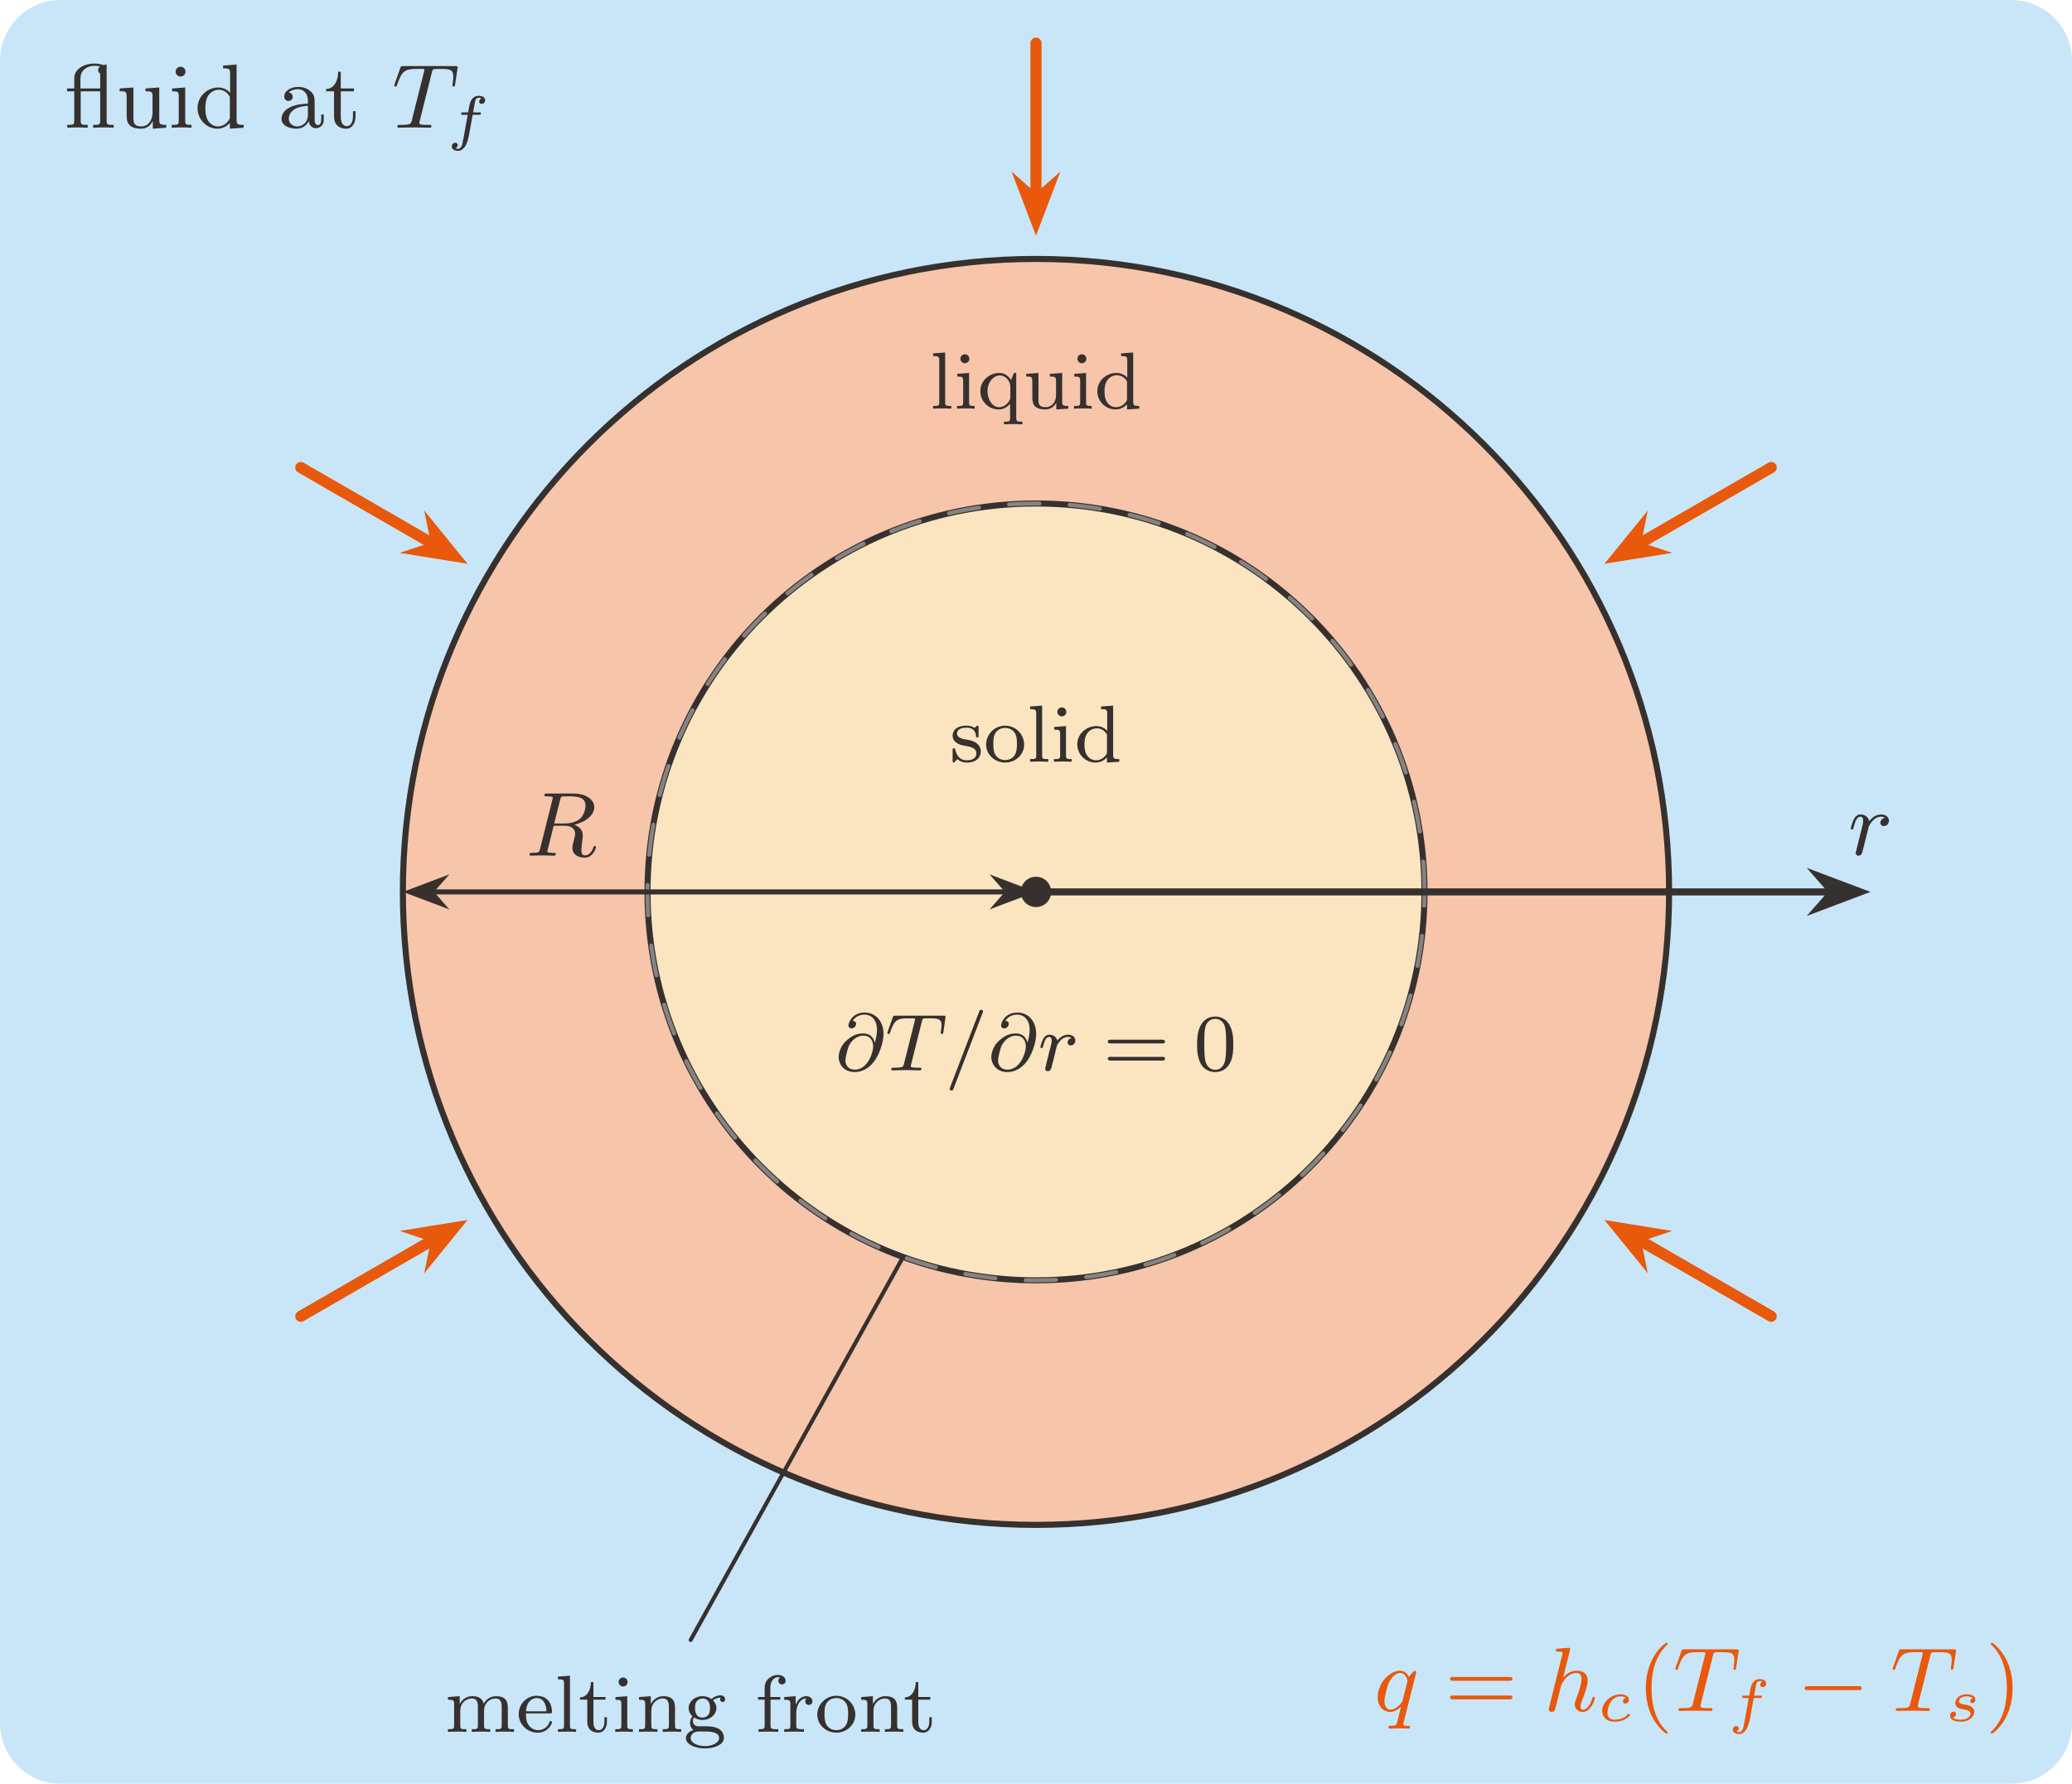
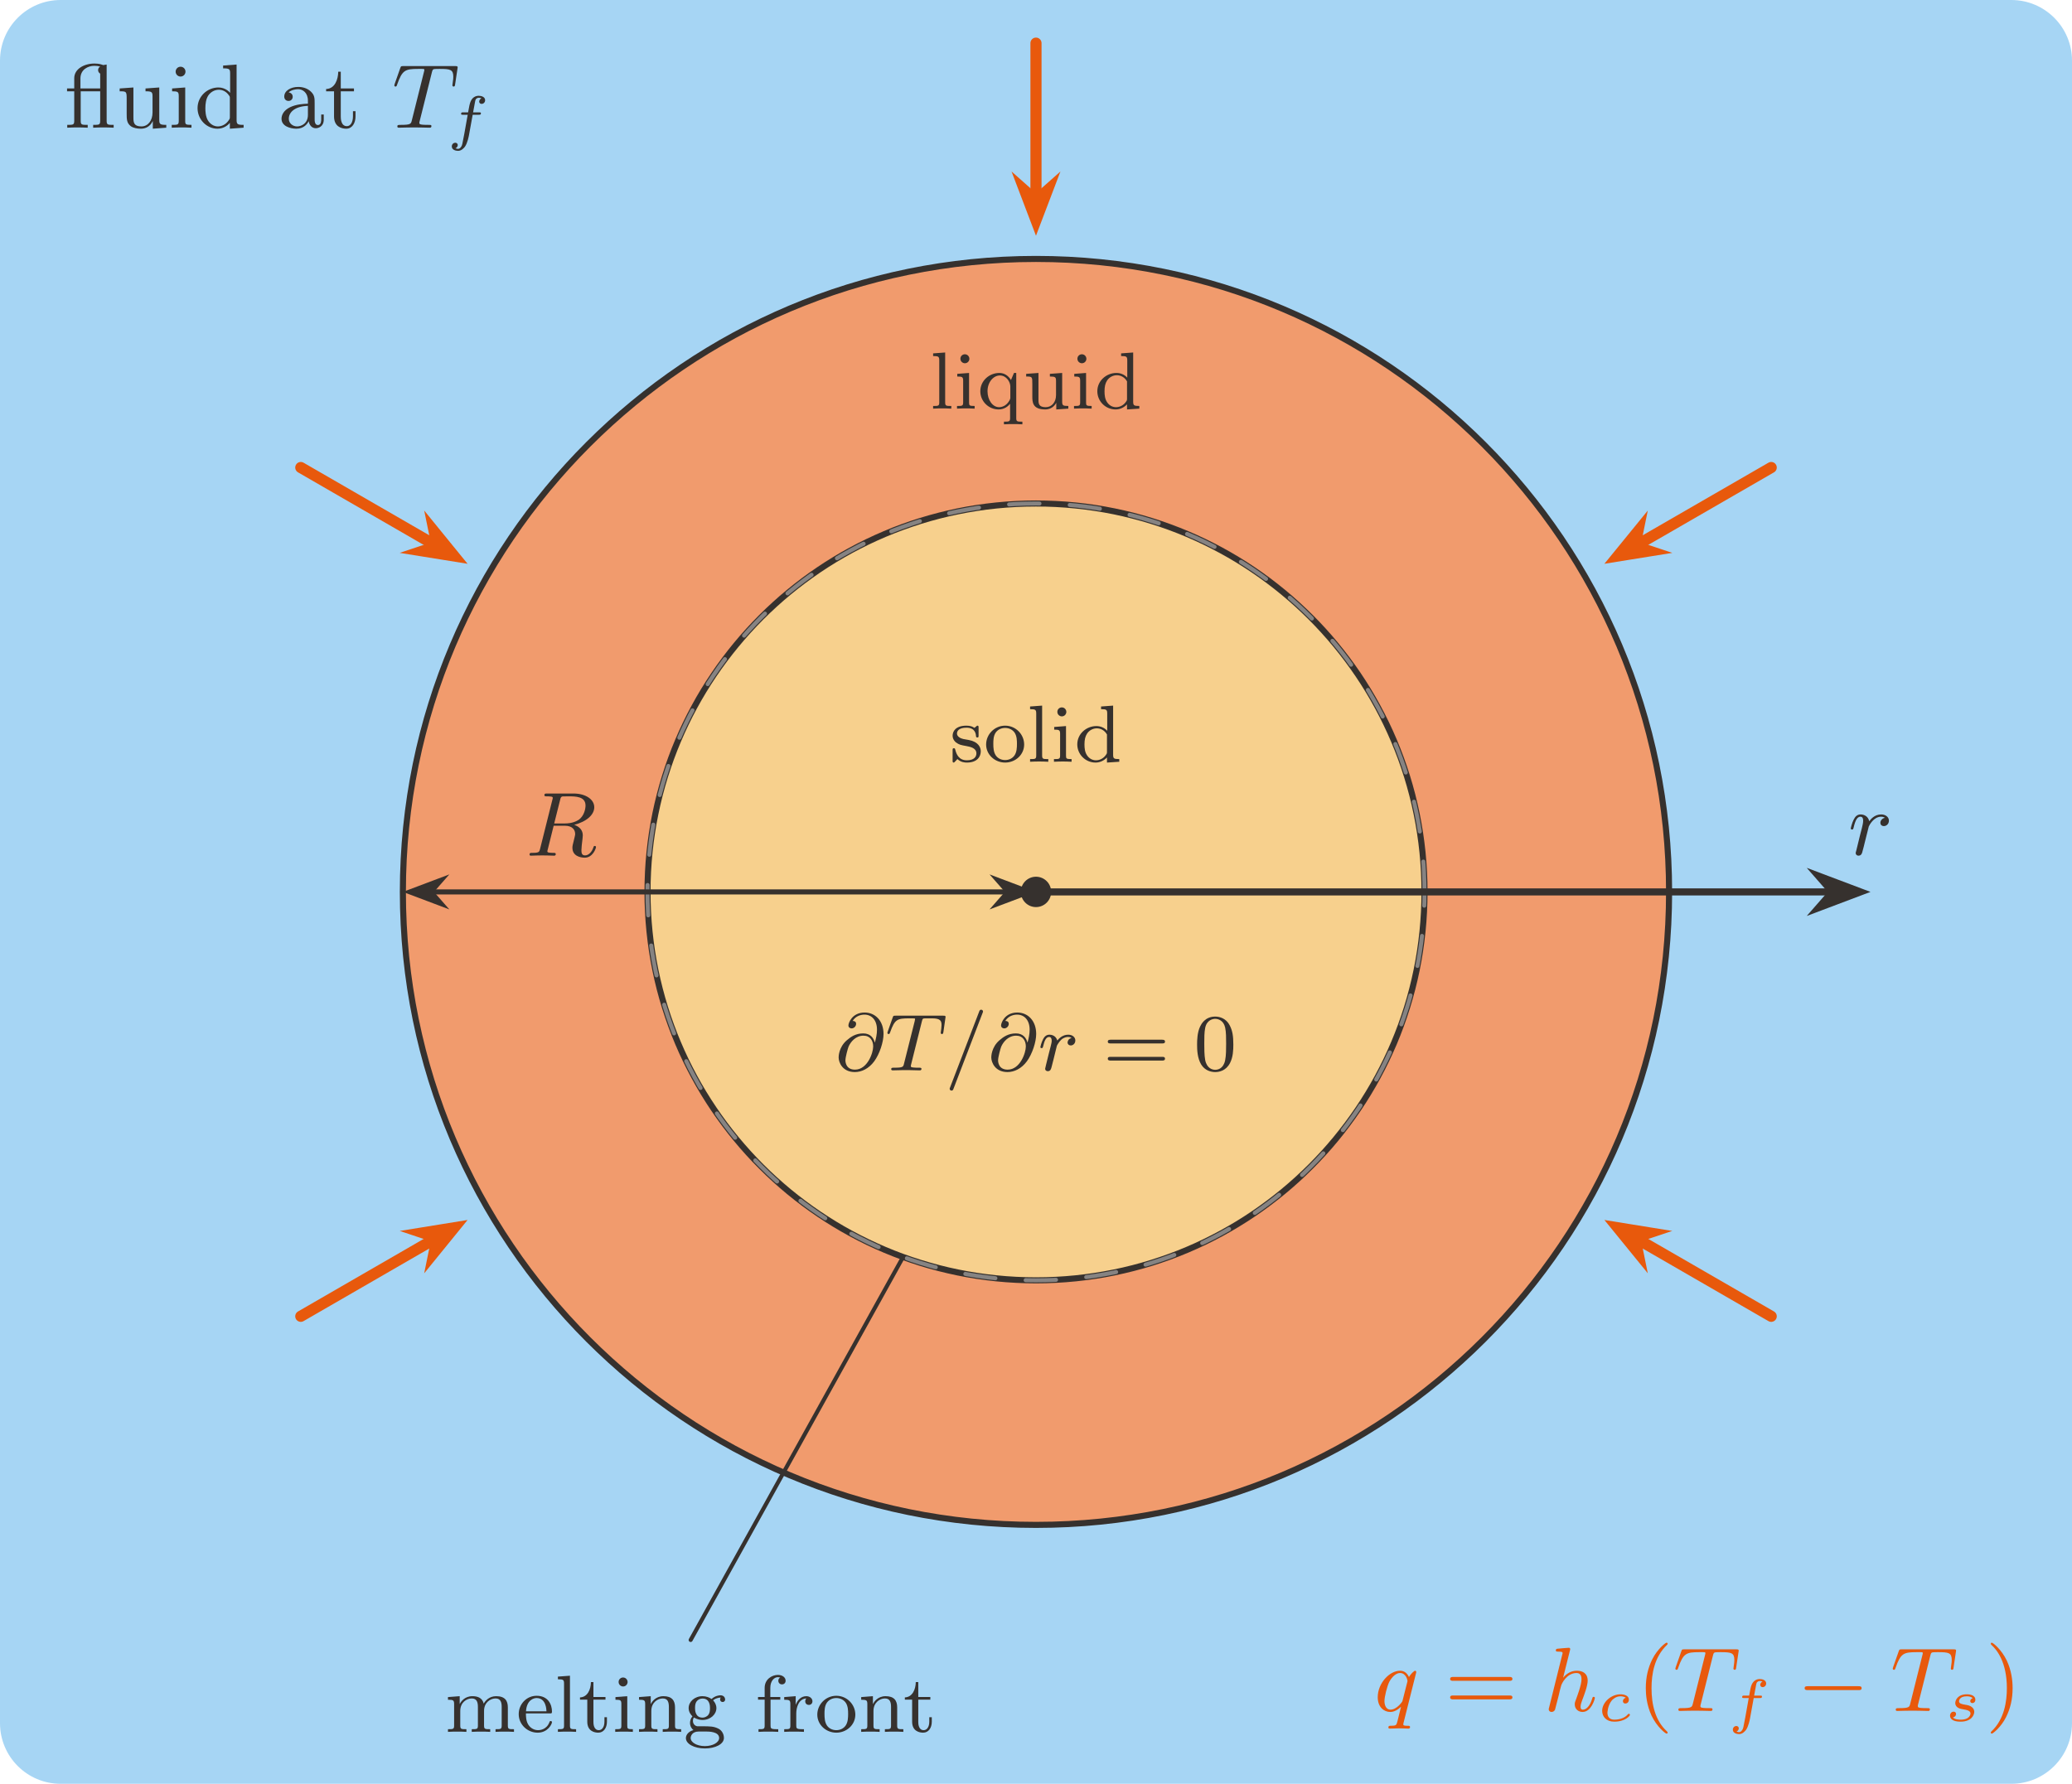
<svg xmlns="http://www.w3.org/2000/svg" xmlns:xlink="http://www.w3.org/1999/xlink" version="1.1" width="204.098pt" height="175.75pt" viewBox="-68.016 -68.016 204.098 175.75">
  <defs>
    <path id="g0-61" d="M3.706-5.643C3.754-5.754 3.754-5.77 3.754-5.794C3.754-5.898 3.674-5.978 3.571-5.978C3.443-5.978 3.411-5.882 3.379-5.802L.518 1.658C.47 1.769 .47 1.785 .47 1.809C.47 1.913 .55 1.993 .654 1.993C.781 1.993 .813 1.897 .845 1.817L3.706-5.643Z" />
    <path id="g0-64" d="M3.897-2.742C3.786-3.172 3.483-3.642 2.758-3.642C2-3.642 1.522-3.292 1.14-2.965C.335-2.271 .335-1.347 .335-1.275C.335-.781 .717 .167 1.929 .167C2.59 .167 3.3-.159 3.842-.893C4.368-1.61 4.758-2.79 4.758-3.587C4.758-4.878 3.953-5.699 2.893-5.699C1.666-5.699 1.299-4.678 1.299-4.431C1.299-4.24 1.443-4.136 1.61-4.136C1.865-4.136 2.056-4.368 2.056-4.575C2.056-4.678 2.032-4.862 1.714-4.87C2.032-5.388 2.558-5.491 2.885-5.491C3.602-5.491 4.113-4.933 4.113-4.009C4.113-3.571 4.017-3.148 3.905-2.742H3.897ZM1.945-.072C1.052-.072 1.004-.829 1.004-.988C1.004-1.299 1.235-2.144 1.315-2.343C1.522-2.813 2.016-3.419 2.782-3.419C3.451-3.419 3.738-2.909 3.738-2.351C3.738-1.737 3.18-.072 1.945-.072Z" />
    <path id="g0-84" d="M3.602-4.822C3.674-5.109 3.682-5.125 4.009-5.125H4.615C5.444-5.125 5.539-4.862 5.539-4.463C5.539-4.264 5.491-3.921 5.483-3.881C5.467-3.794 5.46-3.722 5.46-3.706C5.46-3.602 5.531-3.579 5.579-3.579C5.667-3.579 5.699-3.626 5.723-3.778L5.938-5.276C5.938-5.388 5.842-5.388 5.699-5.388H1.004C.805-5.388 .789-5.388 .733-5.22L.247-3.842C.231-3.802 .207-3.738 .207-3.69C.207-3.626 .263-3.579 .327-3.579C.414-3.579 .43-3.618 .478-3.754C.933-5.029 1.164-5.125 2.375-5.125H2.686C2.925-5.125 2.933-5.117 2.933-5.053C2.933-5.029 2.901-4.87 2.893-4.838L1.841-.654C1.769-.351 1.745-.263 .917-.263C.662-.263 .582-.263 .582-.112C.582-.104 .582 0 .717 0C.933 0 1.482-.024 1.698-.024H2.375C2.598-.024 3.156 0 3.379 0C3.443 0 3.563 0 3.563-.151C3.563-.263 3.475-.263 3.26-.263C3.068-.263 3.005-.263 2.798-.279C2.542-.303 2.511-.335 2.511-.438C2.511-.47 2.519-.502 2.542-.582L3.602-4.822Z" />
    <path id="g0-114" d="M1.538-1.1C1.626-1.443 1.714-1.785 1.793-2.136C1.801-2.152 1.857-2.383 1.865-2.423C1.889-2.495 2.088-2.821 2.295-3.021C2.55-3.252 2.821-3.292 2.965-3.292C3.053-3.292 3.196-3.284 3.308-3.188C2.965-3.116 2.917-2.821 2.917-2.75C2.917-2.574 3.053-2.455 3.228-2.455C3.443-2.455 3.682-2.63 3.682-2.949C3.682-3.236 3.435-3.515 2.981-3.515C2.439-3.515 2.072-3.156 1.905-2.941C1.745-3.515 1.203-3.515 1.124-3.515C.837-3.515 .638-3.332 .51-3.084C.327-2.726 .239-2.319 .239-2.295C.239-2.224 .295-2.192 .359-2.192C.462-2.192 .47-2.224 .526-2.431C.622-2.821 .765-3.292 1.1-3.292C1.307-3.292 1.355-3.092 1.355-2.917C1.355-2.774 1.315-2.622 1.251-2.359C1.235-2.295 1.116-1.825 1.084-1.714L.789-.518C.757-.399 .709-.199 .709-.167C.709 .016 .861 .08 .964 .08C1.243 .08 1.299-.143 1.363-.414L1.538-1.1Z" />
    <path id="g1-48" d="M3.897-2.542C3.897-3.395 3.81-3.913 3.547-4.423C3.196-5.125 2.55-5.3 2.112-5.3C1.108-5.3 .741-4.551 .63-4.328C.343-3.746 .327-2.957 .327-2.542C.327-2.016 .351-1.211 .733-.574C1.1 .016 1.69 .167 2.112 .167C2.495 .167 3.18 .048 3.579-.741C3.873-1.315 3.897-2.024 3.897-2.542ZM2.112-.056C1.841-.056 1.291-.183 1.124-1.02C1.036-1.474 1.036-2.224 1.036-2.638C1.036-3.188 1.036-3.746 1.124-4.184C1.291-4.997 1.913-5.077 2.112-5.077C2.383-5.077 2.933-4.941 3.092-4.216C3.188-3.778 3.188-3.18 3.188-2.638C3.188-2.168 3.188-1.451 3.092-1.004C2.925-.167 2.375-.056 2.112-.056Z" />
    <path id="g1-61" d="M5.826-2.654C5.946-2.654 6.105-2.654 6.105-2.837S5.914-3.021 5.794-3.021H.781C.662-3.021 .47-3.021 .47-2.837S.63-2.654 .749-2.654H5.826ZM5.794-.964C5.914-.964 6.105-.964 6.105-1.148S5.946-1.331 5.826-1.331H.749C.63-1.331 .47-1.331 .47-1.148S.662-.964 .781-.964H5.794Z" />
    <path id="g1-100" d="M2.622-5.444V-5.181C3.164-5.181 3.228-5.125 3.228-4.734V-3.053C2.949-3.355 2.574-3.515 2.16-3.515C1.164-3.515 .279-2.742 .279-1.714C.279-.733 1.076 .08 2.08 .08C2.55 .08 2.941-.143 3.204-.422V.08L4.415 0V-.263C3.873-.263 3.81-.319 3.81-.709V-5.531L2.622-5.444ZM3.204-.988C3.204-.845 3.204-.813 3.084-.654C2.861-.335 2.495-.143 2.12-.143C1.753-.143 1.435-.335 1.243-.63C1.028-.94 .988-1.331 .988-1.706C.988-2.168 1.06-2.495 1.243-2.774C1.435-3.068 1.793-3.292 2.2-3.292C2.582-3.292 2.965-3.1 3.204-2.686V-.988Z" />
    <path id="g1-101" d="M3.292-1.817C3.467-1.817 3.515-1.817 3.515-2C3.515-2.71 3.124-3.555 2-3.555C1.012-3.555 .239-2.734 .239-1.745C.239-.717 1.1 .08 2.104 .08C3.116 .08 3.515-.773 3.515-.956C3.515-.988 3.491-1.068 3.387-1.068C3.3-1.068 3.284-1.012 3.268-.964C2.981-.191 2.295-.167 2.152-.167C1.793-.167 1.427-.335 1.188-.701S.948-1.578 .948-1.817H3.292ZM.956-2.024C1.028-3.14 1.706-3.332 2-3.332C2.933-3.332 2.965-2.208 2.973-2.024H.956Z" />
    <path id="g1-102" d="M1.522-3.172H2.479V-3.435H1.498V-4.336C1.498-5.029 1.889-5.388 2.24-5.388C2.367-5.388 2.439-5.356 2.471-5.348C2.327-5.276 2.287-5.141 2.287-5.037C2.287-4.83 2.439-4.678 2.646-4.678C2.861-4.678 3.005-4.83 3.005-5.037C3.005-5.38 2.67-5.611 2.248-5.611C1.65-5.611 .94-5.181 .94-4.328V-3.435H.287V-3.172H.94V-.622C.94-.263 .845-.263 .335-.263V0C.646-.024 1.084-.024 1.275-.024C1.745-.024 1.761-.024 2.279 0V-.263H2.12C1.538-.263 1.522-.351 1.522-.638V-3.172Z" />
    <path id="g1-103" d="M1.379-.55C1.132-.574 .933-.789 .933-1.076C.933-1.267 .98-1.339 1.036-1.411C1.371-1.211 1.682-1.172 1.873-1.172C2.662-1.172 3.244-1.722 3.244-2.343C3.244-2.646 3.108-2.901 2.917-3.108C3.029-3.204 3.292-3.371 3.682-3.379C3.65-3.355 3.61-3.316 3.61-3.188C3.61-3.045 3.714-2.941 3.858-2.941C3.969-2.941 4.105-3.013 4.105-3.196C4.105-3.332 4.001-3.602 3.65-3.602C3.515-3.602 3.132-3.571 2.766-3.236C2.566-3.379 2.256-3.515 1.881-3.515C1.092-3.515 .51-2.965 .51-2.343C.51-1.969 .717-1.69 .885-1.53C.709-1.331 .646-1.076 .646-.885C.646-.558 .805-.311 .98-.175C.566-.064 .239 .247 .239 .614C.239 1.188 1.06 1.634 2.112 1.634C3.108 1.634 3.985 1.227 3.985 .598C3.985 .167 3.73-.167 3.467-.303C2.997-.55 2.606-.55 1.825-.55H1.379ZM1.881-1.403C1.14-1.403 1.14-2.168 1.14-2.343C1.14-2.638 1.18-2.845 1.299-3.005C1.435-3.188 1.658-3.284 1.873-3.284C2.614-3.284 2.614-2.519 2.614-2.343C2.614-2.048 2.574-1.841 2.455-1.682C2.279-1.459 2.024-1.403 1.881-1.403ZM2.256-.032C2.471-.032 3.515-.032 3.515 .606C3.515 1.036 2.901 1.403 2.112 1.403C1.315 1.403 .709 1.036 .709 .606C.709 .438 .837-.032 1.49-.032H2.256Z" />
    <path id="g1-105" d="M1.554-4.91C1.554-5.141 1.371-5.356 1.108-5.356C.877-5.356 .669-5.173 .669-4.918C.669-4.639 .901-4.471 1.108-4.471C1.387-4.471 1.554-4.702 1.554-4.91ZM.359-3.427V-3.164C.869-3.164 .94-3.116 .94-2.726V-.622C.94-.263 .845-.263 .335-.263V0C.646-.024 1.092-.024 1.211-.024C1.315-.024 1.793-.024 2.072 0V-.263C1.554-.263 1.522-.303 1.522-.614V-3.515L.359-3.427Z" />
    <path id="g1-108" d="M1.522-5.531L.335-5.444V-5.181C.877-5.181 .94-5.125 .94-4.734V-.622C.94-.263 .845-.263 .335-.263V0C.646-.024 1.092-.024 1.227-.024C1.387-.024 1.817-.024 2.128 0V-.263C1.618-.263 1.522-.263 1.522-.622V-5.531Z" />
    <path id="g1-109" d="M6.225-2.415C6.225-3.061 5.946-3.515 5.077-3.515C4.344-3.515 3.977-3.013 3.85-2.782C3.706-3.355 3.252-3.515 2.734-3.515C1.961-3.515 1.594-2.965 1.49-2.75H1.482V-3.515L.327-3.427V-3.164C.869-3.164 .933-3.108 .933-2.718V-.622C.933-.263 .837-.263 .327-.263V0C.669-.024 1.02-.024 1.235-.024C1.467-.024 1.801-.024 2.144 0V-.263C1.634-.263 1.538-.263 1.538-.622V-2.064C1.538-2.901 2.168-3.292 2.67-3.292C3.188-3.292 3.276-2.885 3.276-2.447V-.622C3.276-.263 3.18-.263 2.67-.263V0C3.013-.024 3.363-.024 3.579-.024C3.81-.024 4.144-.024 4.487 0V-.263C3.977-.263 3.881-.263 3.881-.622V-2.064C3.881-2.901 4.511-3.292 5.013-3.292C5.531-3.292 5.619-2.885 5.619-2.447V-.622C5.619-.263 5.523-.263 5.013-.263V0C5.356-.024 5.707-.024 5.922-.024C6.153-.024 6.488-.024 6.83 0V-.263C6.32-.263 6.225-.263 6.225-.622V-2.415Z" />
    <path id="g1-110" d="M3.873-2.415C3.873-3.084 3.571-3.515 2.734-3.515C1.945-3.515 1.586-2.941 1.49-2.75H1.482V-3.515L.327-3.427V-3.164C.869-3.164 .933-3.108 .933-2.718V-.622C.933-.263 .837-.263 .327-.263V0C.669-.024 1.02-.024 1.235-.024C1.467-.024 1.801-.024 2.144 0V-.263C1.634-.263 1.538-.263 1.538-.622V-2.064C1.538-2.901 2.176-3.292 2.662-3.292S3.268-2.949 3.268-2.447V-.622C3.268-.263 3.172-.263 2.662-.263V0C3.005-.024 3.355-.024 3.571-.024C3.802-.024 4.136-.024 4.479 0V-.263C3.969-.263 3.873-.263 3.873-.622V-2.415Z" />
    <path id="g1-111" d="M3.985-1.698C3.985-2.694 3.164-3.555 2.112-3.555S.239-2.694 .239-1.698S1.092 .08 2.112 .08C3.14 .08 3.985-.701 3.985-1.698ZM2.112-.167C1.682-.167 1.347-.375 1.172-.654C.972-.98 .948-1.371 .948-1.769C.948-2.072 .948-2.55 1.196-2.893C1.403-3.172 1.737-3.332 2.112-3.332C2.527-3.332 2.869-3.132 3.053-2.853C3.268-2.519 3.276-2.088 3.276-1.769C3.276-1.403 3.26-.964 3.037-.63C2.821-.311 2.463-.167 2.112-.167Z" />
    <path id="g1-113" d="M3.818-3.515H3.595L3.3-2.821C3.037-3.244 2.654-3.515 2.152-3.515C1.156-3.515 .279-2.742 .279-1.714C.279-.717 1.1 .08 2.08 .08C2.654 .08 3.021-.239 3.212-.478V.925C3.212 1.283 3.116 1.283 2.606 1.283V1.546C2.949 1.522 3.3 1.522 3.515 1.522C3.746 1.522 4.081 1.522 4.423 1.546V1.283C3.913 1.283 3.818 1.283 3.818 .925V-3.515ZM3.236-1.132C3.236-1.004 3.236-.956 3.116-.749C2.821-.263 2.399-.143 2.128-.143C1.49-.143 .988-.853 .988-1.714C.988-2.622 1.578-3.268 2.208-3.268C2.853-3.268 3.236-2.622 3.236-2.184V-1.132Z" />
    <path id="g1-114" d="M1.467-1.817C1.467-2.415 1.714-3.276 2.479-3.292C2.431-3.26 2.351-3.196 2.351-3.013C2.351-2.766 2.542-2.654 2.702-2.654C2.893-2.654 3.061-2.782 3.061-3.013C3.061-3.292 2.805-3.515 2.455-3.515C1.937-3.515 1.586-3.124 1.419-2.678H1.411V-3.515L.279-3.427V-3.164C.821-3.164 .885-3.108 .885-2.718V-.622C.885-.263 .789-.263 .279-.263V0C.59-.024 1.028-.024 1.219-.024C1.69-.024 1.706-.024 2.224 0V-.263H2.064C1.482-.263 1.467-.351 1.467-.638V-1.817Z" />
    <path id="g1-115" d="M2.837-3.347C2.837-3.475 2.837-3.555 2.734-3.555C2.694-3.555 2.67-3.555 2.542-3.427C2.527-3.419 2.455-3.347 2.431-3.347C2.423-3.347 2.407-3.347 2.359-3.379C2.232-3.467 2-3.555 1.642-3.555C.526-3.555 .279-2.949 .279-2.566C.279-2.168 .574-1.937 .598-1.913C.917-1.674 1.1-1.642 1.634-1.546C2.008-1.474 2.622-1.363 2.622-.821C2.622-.51 2.415-.143 1.682-.143C.877-.143 .646-.765 .542-1.188C.51-1.291 .502-1.331 .406-1.331C.279-1.331 .279-1.267 .279-1.116V-.128C.279 0 .279 .08 .383 .08C.43 .08 .438 .072 .582-.08C.622-.12 .709-.223 .749-.263C1.108 .064 1.482 .08 1.69 .08C2.702 .08 3.053-.502 3.053-1.028C3.053-1.411 2.821-1.969 1.873-2.144C1.809-2.16 1.363-2.24 1.331-2.24C1.084-2.295 .709-2.463 .709-2.782C.709-3.021 .885-3.355 1.642-3.355C2.534-3.355 2.574-2.702 2.59-2.479C2.598-2.415 2.654-2.391 2.71-2.391C2.837-2.391 2.837-2.447 2.837-2.598V-3.347Z" />
    <path id="g1-116" d="M1.482-3.172H2.67V-3.435H1.482V-4.902H1.235C1.227-4.176 .901-3.419 .159-3.395V-3.172H.877V-.996C.877-.064 1.594 .08 1.961 .08C2.495 .08 2.813-.399 2.813-.996V-1.443H2.566V-1.012C2.566-.462 2.319-.167 2.016-.167C1.482-.167 1.482-.853 1.482-.98V-3.172Z" />
    <path id="g1-117" d="M2.662-3.427V-3.164C3.204-3.164 3.268-3.108 3.268-2.718V-1.331C3.268-.646 2.853-.143 2.256-.143C1.57-.143 1.538-.486 1.538-.885V-3.515L.327-3.427V-3.164C.933-3.164 .933-3.14 .933-2.431V-1.235C.933-.662 .933 .08 2.208 .08C2.957 .08 3.244-.494 3.284-.566H3.292V.08L4.479 0V-.263C3.937-.263 3.873-.319 3.873-.709V-3.515L2.662-3.427Z" />
    <path id="g2-0" d="M6.052-2.053C6.214-2.053 6.384-2.053 6.384-2.251C6.384-2.439 6.205-2.439 6.052-2.439H1.103C.95-2.439 .771-2.439 .771-2.251C.771-2.053 .941-2.053 1.103-2.053H6.052Z" />
    <path id="g3-99" d="M2.774-2.295C2.696-2.277 2.493-2.176 2.493-1.955C2.493-1.805 2.606-1.728 2.732-1.728C2.875-1.728 3.078-1.829 3.078-2.116C3.078-2.505 2.624-2.636 2.242-2.636C1.315-2.636 .448-1.835 .448-1.004C.448-.436 .861 .06 1.632 .06C2.756 .06 3.186-.538 3.186-.604C3.186-.658 3.12-.723 3.072-.723C3.043-.723 3.037-.717 2.947-.628C2.624-.257 2.068-.137 1.644-.137C1.148-.137 .968-.46 .968-.807C.968-.825 .98-1.518 1.393-2.026C1.482-2.128 1.793-2.439 2.248-2.439C2.277-2.439 2.594-2.439 2.774-2.295Z" />
    <path id="g3-102" d="M2.576-2.337H3.186C3.306-2.337 3.389-2.337 3.389-2.487C3.389-2.576 3.312-2.576 3.204-2.576H2.618C2.798-3.557 2.798-3.569 2.821-3.676C2.851-3.808 2.863-3.862 2.953-3.933C3.025-3.987 3.078-4.011 3.168-4.011C3.264-4.011 3.359-3.999 3.443-3.957C3.324-3.909 3.216-3.778 3.216-3.634C3.216-3.509 3.318-3.407 3.461-3.407C3.616-3.407 3.802-3.539 3.802-3.772C3.802-4.101 3.431-4.208 3.168-4.208C2.899-4.208 2.493-4.083 2.313-3.485C2.266-3.335 2.248-3.216 2.206-3.001C2.176-2.827 2.164-2.75 2.128-2.576H1.638C1.518-2.576 1.435-2.576 1.435-2.427C1.435-2.337 1.512-2.337 1.62-2.337H2.086C1.853-.998 1.769-.538 1.745-.43C1.56 .598 1.53 .658 1.476 .759C1.393 .903 1.291 1.022 1.142 1.022C1.106 1.022 .974 1.01 .879 .968C.998 .921 1.106 .789 1.106 .646C1.106 .52 1.004 .418 .861 .418C.705 .418 .52 .55 .52 .783C.52 1.118 .897 1.219 1.136 1.219C1.465 1.219 1.698 .95 1.805 .819C2.068 .466 2.194-.245 2.206-.299L2.576-2.337Z" />
    <path id="g3-115" d="M2.732-2.248C2.558-2.206 2.493-2.056 2.493-1.967C2.493-1.871 2.564-1.769 2.702-1.769C2.821-1.769 2.995-1.853 2.995-2.11C2.995-2.511 2.54-2.636 2.152-2.636C1.237-2.636 1.016-2.032 1.016-1.775C1.016-1.291 1.566-1.196 1.722-1.172C2.17-1.094 2.517-1.028 2.517-.735C2.517-.61 2.415-.395 2.2-.275C1.967-.149 1.71-.137 1.536-.137C1.327-.137 .956-.161 .783-.359C.992-.395 1.094-.556 1.094-.699C1.094-.825 1.01-.927 .849-.927C.693-.927 .502-.801 .502-.52C.502-.191 .831 .06 1.53 .06C2.648 .06 2.887-.634 2.887-.909C2.887-1.106 2.803-1.243 2.666-1.363C2.475-1.53 2.254-1.566 1.967-1.614C1.674-1.668 1.387-1.716 1.387-1.949C1.387-1.955 1.387-2.439 2.146-2.439C2.295-2.439 2.594-2.415 2.732-2.248Z" />
    <path id="g4-82" d="M3.416-5.496C3.47-5.721 3.497-5.81 3.658-5.837C3.739-5.846 4.035-5.846 4.223-5.846C4.932-5.846 5.918-5.846 5.918-4.94C5.918-4.609 5.783-3.936 5.272-3.551C5.057-3.407 4.609-3.174 3.882-3.174H2.833L3.416-5.496ZM4.806-3.04C6.025-3.353 6.779-4.035 6.779-4.77C6.779-5.55 5.927-6.124 4.734-6.124H2.134C1.973-6.124 1.865-6.124 1.865-5.963C1.865-5.846 1.946-5.846 2.134-5.846C2.17-5.846 2.331-5.846 2.475-5.828C2.627-5.81 2.69-5.792 2.69-5.694C2.69-5.649 2.681-5.613 2.654-5.514L1.444-.681C1.363-.359 1.345-.278 .672-.278C.502-.278 .403-.278 .403-.117C.403-.018 .475 0 .538 0C.681 0 .95-.009 1.103-.018C1.291-.027 1.309-.027 1.659-.027C1.946-.027 1.964-.027 2.233-.018C2.412-.009 2.636 0 2.806 0C2.869 0 2.986 0 2.986-.161C2.986-.278 2.896-.278 2.708-.278C2.672-.278 2.511-.278 2.367-.296C2.17-.323 2.161-.359 2.161-.439C2.161-.466 2.161-.484 2.206-.646L2.78-2.95H3.882C4.689-2.95 4.896-2.484 4.896-2.143C4.896-2.08 4.896-2.017 4.842-1.82C4.627-.995 4.627-.915 4.627-.78C4.627 .027 5.389 .197 5.846 .197C6.626 .197 6.949-.708 6.949-.852C6.949-.915 6.895-.959 6.832-.959C6.734-.959 6.725-.915 6.689-.807C6.536-.341 6.205-.027 5.873-.027C5.532-.027 5.514-.296 5.514-.556C5.514-.78 5.577-1.3 5.586-1.363C5.604-1.506 5.649-1.865 5.649-2C5.649-2.511 5.326-2.86 4.806-3.04Z" />
    <path id="g4-84" d="M3.936-5.461C3.99-5.658 4.008-5.747 4.16-5.774C4.232-5.792 4.519-5.792 4.707-5.792C5.738-5.792 6.043-5.73 6.043-5.03C6.043-4.914 6.043-4.779 5.963-4.25L5.954-4.178C5.954-4.116 5.99-4.053 6.079-4.053C6.187-4.053 6.205-4.133 6.223-4.268L6.456-5.819C6.465-5.864 6.474-5.918 6.474-5.945C6.474-6.07 6.384-6.07 6.214-6.07H1.112C.897-6.07 .888-6.061 .825-5.891L.269-4.313C.233-4.196 .233-4.178 .233-4.169C.233-4.125 .26-4.053 .35-4.053C.448-4.053 .466-4.107 .52-4.268C1.013-5.667 1.291-5.792 2.591-5.792H2.941C3.192-5.792 3.192-5.765 3.192-5.694C3.192-5.64 3.174-5.577 3.156-5.505L1.955-.708C1.874-.386 1.847-.278 .897-.278C.61-.278 .529-.278 .529-.117C.529 0 .646 0 .681 0C.915 0 1.175-.018 1.417-.018C1.668-.018 1.928-.027 2.179-.027C2.573-.027 2.591-.027 2.923-.018C3.04-.018 3.631 0 3.703 0C3.784 0 3.891 0 3.891-.161C3.891-.278 3.811-.278 3.587-.278S3.255-.278 3.013-.296C2.806-.323 2.699-.332 2.699-.484C2.699-.529 2.717-.601 2.735-.664L3.936-5.461Z" />
    <path id="g4-104" d="M2.573-5.918C2.609-6.043 2.609-6.061 2.609-6.097C2.609-6.178 2.555-6.223 2.475-6.223C2.349-6.223 1.56-6.151 1.381-6.133C1.291-6.124 1.193-6.115 1.193-5.963C1.193-5.846 1.291-5.846 1.435-5.846C1.856-5.846 1.856-5.783 1.856-5.703C1.856-5.667 1.856-5.649 1.811-5.487L.529-.332C.493-.206 .493-.188 .493-.161C.493-.018 .61 .099 .771 .099C.924 .099 1.049 .009 1.112-.117C1.13-.161 1.21-.484 1.255-.672L1.462-1.47C1.488-1.605 1.578-1.946 1.605-2.08L1.713-2.475C1.757-2.681 2.268-3.739 3.237-3.739C3.721-3.739 3.721-3.264 3.721-3.111C3.721-2.564 3.3-1.47 3.201-1.193C3.093-.915 3.058-.825 3.058-.655C3.058-.17 3.425 .099 3.829 .099C4.689 .099 5.039-1.184 5.039-1.282C5.039-1.327 5.012-1.39 4.923-1.39C4.824-1.39 4.815-1.345 4.779-1.228C4.555-.466 4.178-.126 3.856-.126C3.793-.126 3.631-.126 3.631-.412C3.631-.637 3.721-.87 3.793-1.067C3.972-1.524 4.331-2.475 4.331-2.977C4.331-3.775 3.739-3.963 3.264-3.963C2.726-3.963 2.268-3.712 1.91-3.273L2.573-5.918Z" />
    <path id="g4-113" d="M4.133-3.658C4.169-3.784 4.169-3.802 4.169-3.838C4.169-3.945 4.08-3.963 4.062-3.963C3.972-3.963 3.631-3.658 3.452-3.344C3.309-3.667 3.031-3.963 2.573-3.963C1.533-3.963 .377-2.726 .377-1.354C.377-.368 1.004 .099 1.605 .099C1.991 .099 2.34-.099 2.672-.412L2.331 .968C2.215 1.426 2.206 1.453 1.641 1.462C1.533 1.462 1.426 1.462 1.426 1.623C1.426 1.641 1.426 1.739 1.551 1.739C1.748 1.739 2.26 1.713 2.457 1.713C2.753 1.713 2.771 1.713 2.914 1.722C3.031 1.731 3.282 1.739 3.389 1.739C3.443 1.739 3.56 1.739 3.56 1.578C3.56 1.462 3.47 1.462 3.318 1.462C2.896 1.462 2.896 1.399 2.896 1.318C2.896 1.309 2.896 1.255 2.932 1.121L4.133-3.658ZM2.842-1.094C2.798-.924 2.798-.915 2.654-.744C2.331-.359 1.964-.126 1.632-.126C1.193-.126 1.04-.583 1.04-.968C1.04-1.408 1.3-2.439 1.515-2.869C1.802-3.407 2.215-3.739 2.573-3.739C3.174-3.739 3.309-3.022 3.309-2.959C3.309-2.914 3.291-2.86 3.282-2.824L2.842-1.094Z" />
    <path id="g4-114" d="M3.622-3.631C3.327-3.578 3.174-3.327 3.174-3.138C3.174-2.968 3.3-2.815 3.524-2.815C3.766-2.815 4.017-3.022 4.017-3.353C4.017-3.703 3.694-3.963 3.255-3.963C2.582-3.963 2.206-3.461 2.08-3.291C1.973-3.784 1.569-3.963 1.228-3.963C.906-3.963 .699-3.766 .547-3.452C.377-3.129 .26-2.618 .26-2.582C.26-2.502 .323-2.475 .386-2.475C.484-2.475 .502-2.52 .547-2.699C.717-3.407 .906-3.739 1.21-3.739C1.479-3.739 1.479-3.452 1.479-3.318C1.479-3.129 1.408-2.851 1.354-2.618C1.291-2.385 1.201-2 1.166-1.892L.807-.421C.744-.206 .744-.188 .744-.161C.744-.045 .825 .099 1.022 .099C1.309 .099 1.372-.143 1.435-.403C1.542-.789 1.542-.807 1.632-1.175C1.964-2.52 2.017-2.735 2.035-2.78C2.089-2.887 2.502-3.739 3.246-3.739C3.452-3.739 3.578-3.667 3.622-3.631Z" />
    <path id="g5-13" d="M3.82-6.169C3.793-6.169 3.784-6.178 3.712-6.205C3.434-6.312 3.093-6.321 2.95-6.321C1.928-6.321 .959-5.783 .959-4.878V-3.865H.251V-3.587H.959V-.69C.959-.278 .861-.278 .269-.278V0C.69-.018 .861-.027 1.273-.027C1.695-.027 1.847-.018 2.286 0V-.278C1.695-.278 1.596-.278 1.596-.69V-3.587H3.515V-.69C3.515-.278 3.416-.278 2.824-.278V0C3.246-.018 3.416-.027 3.829-.027C4.25-.027 4.402-.018 4.842 0V-.278C4.25-.278 4.151-.278 4.151-.69V-6.223L3.82-6.169ZM1.569-4.851C1.569-5.73 2.313-6.097 2.941-6.097C3.129-6.097 3.318-6.079 3.515-6.025C3.389-5.963 3.309-5.819 3.309-5.676C3.309-5.55 3.371-5.407 3.515-5.326V-3.865H1.569V-4.851Z" />
    <path id="g5-40" d="M3.058 2.134C3.058 2.089 3.031 2.062 2.977 2C1.82 .941 1.47-.672 1.47-2.242C1.47-3.631 1.739-5.317 3.004-6.519C3.04-6.554 3.058-6.581 3.058-6.626C3.058-6.689 3.013-6.725 2.95-6.725C2.842-6.725 2.035-6.079 1.551-5.102C1.121-4.241 .906-3.318 .906-2.251C.906-1.605 .986-.583 1.479 .475C2.008 1.578 2.842 2.233 2.95 2.233C3.013 2.233 3.058 2.197 3.058 2.134Z" />
    <path id="g5-41" d="M2.672-2.251C2.672-2.986 2.564-3.972 2.098-4.967C1.569-6.07 .735-6.725 .628-6.725C.538-6.725 .52-6.653 .52-6.626C.52-6.581 .538-6.554 .601-6.492C1.121-6.025 2.107-4.806 2.107-2.251C2.107-.968 1.874 .816 .574 2.026C.556 2.053 .52 2.089 .52 2.134C.52 2.161 .538 2.233 .628 2.233C.735 2.233 1.542 1.587 2.026 .61C2.457-.251 2.672-1.175 2.672-2.251Z" />
    <path id="g5-61" d="M6.348-2.968C6.474-2.968 6.644-2.968 6.644-3.156C6.644-3.353 6.447-3.353 6.312-3.353H.843C.708-3.353 .511-3.353 .511-3.156C.511-2.968 .69-2.968 .807-2.968H6.348ZM6.312-1.139C6.447-1.139 6.644-1.139 6.644-1.336C6.644-1.524 6.474-1.524 6.348-1.524H.807C.69-1.524 .511-1.524 .511-1.336C.511-1.139 .708-1.139 .843-1.139H6.312Z" />
    <path id="g5-97" d="M3.067-.646C3.111-.269 3.371 .054 3.757 .054C3.981 .054 4.546-.081 4.546-.798V-1.3H4.295V-.807C4.295-.708 4.295-.26 3.972-.26S3.649-.69 3.649-.834V-2.403C3.649-2.914 3.649-3.219 3.246-3.587C2.914-3.882 2.484-4.017 2.035-4.017C1.282-4.017 .655-3.64 .655-3.067C.655-2.789 .843-2.636 1.076-2.636C1.318-2.636 1.488-2.815 1.488-3.049C1.488-3.434 1.094-3.479 1.085-3.479C1.327-3.712 1.757-3.793 2.017-3.793C2.475-3.793 2.986-3.452 2.986-2.663V-2.367C2.502-2.349 1.829-2.304 1.228-2.017C.583-1.704 .386-1.237 .386-.879C.386-.143 1.255 .099 1.856 .099C2.6 .099 2.941-.395 3.067-.646ZM2.986-1.264C2.986-.395 2.313-.126 1.919-.126C1.497-.126 1.103-.43 1.103-.879C1.103-1.47 1.614-2.098 2.986-2.152V-1.264Z" />
    <path id="g5-100" d="M3.488-1.076C3.488-.915 3.488-.888 3.353-.699C3.075-.296 2.663-.126 2.304-.126C1.919-.126 1.56-.341 1.327-.717C1.094-1.103 1.076-1.632 1.076-1.919C1.076-2.34 1.13-2.815 1.363-3.174C1.56-3.461 1.928-3.739 2.403-3.739C2.78-3.739 3.138-3.551 3.38-3.21C3.488-3.067 3.488-3.058 3.488-2.887V-1.076ZM3.515-3.434C3.47-3.488 3.067-3.963 2.367-3.963C1.264-3.963 .305-3.084 .305-1.928C.305-.807 1.201 .099 2.268 .099C2.923 .099 3.327-.287 3.488-.475V.099L4.842 0V-.278C4.232-.278 4.151-.341 4.151-.78V-6.223L2.824-6.124V-5.846C3.434-5.846 3.515-5.783 3.515-5.344V-3.434Z" />
    <path id="g5-105" d="M1.65-3.963L.359-3.865V-3.587C.933-3.587 1.013-3.533 1.013-3.093V-.69C1.013-.278 .915-.278 .323-.278V0C.726-.018 .915-.027 1.309-.027C1.453-.027 1.829-.027 2.268 0V-.278C1.686-.278 1.65-.323 1.65-.672V-3.963ZM1.677-5.523C1.677-5.792 1.462-6.007 1.193-6.007C.915-6.007 .708-5.783 .708-5.523S.915-5.039 1.193-5.039C1.462-5.039 1.677-5.254 1.677-5.523Z" />
    <path id="g5-116" d="M2.914-3.587V-3.865H1.614V-5.514H1.363C1.354-4.761 1.04-3.838 .17-3.811V-3.587H.95V-1.112C.95-.108 1.677 .099 2.152 .099C2.753 .099 3.067-.475 3.067-1.112V-1.623H2.815V-1.139C2.815-.475 2.537-.152 2.215-.152C1.614-.152 1.614-.941 1.614-1.103V-3.587H2.914Z" />
    <path id="g5-117" d="M3.551-1.497C3.551-.699 3.102-.126 2.457-.126C1.713-.126 1.668-.511 1.668-.995V-3.963L.314-3.865V-3.587C1.004-3.587 1.004-3.56 1.004-2.762V-1.417C1.004-.834 1.004-.457 1.417-.143C1.677 .036 2.044 .099 2.403 .099C2.869 .099 3.309-.108 3.569-.646H3.578V.099L4.905 0V-.278C4.295-.278 4.214-.341 4.214-.78V-3.963L2.86-3.865V-3.587C3.47-3.587 3.551-3.524 3.551-3.084V-1.497Z" />
  </defs>
  <g id="page1">
-     <path d="M-68.016 101.758V-62.039C-68.016-65.34-65.34-68.016-62.039-68.016H130.102C133.406-68.016 136.082-65.34 136.082-62.039V101.758C136.082 105.059 133.406 107.734 130.102 107.734H-62.039C-65.34 107.734-68.016 105.059-68.016 101.758Z" fill="#c9e6f8" />
+     <path d="M-68.016 101.758V-62.039C-68.016-65.34-65.34-68.016-62.039-68.016H130.102C133.406-68.016 136.082-65.34 136.082-62.039V101.758C136.082 105.059 133.406 107.734 130.102 107.734H-62.039C-65.34 107.734-68.016 105.059-68.016 101.758Z" fill="#a6d5f4" />
    <g fill="#36312e" transform="translate(-95.694 -75.2939)">
      <use x="34.032" y="19.859" xlink:href="#g5-13" />
      <use x="39.152" y="19.859" xlink:href="#g5-117" />
      <use x="44.272" y="19.859" xlink:href="#g5-105" />
      <use x="46.832" y="19.859" xlink:href="#g5-100" />
      <use x="55.023" y="19.859" xlink:href="#g5-97" />
      <use x="59.631" y="19.859" xlink:href="#g5-116" />
      <use x="66.286" y="19.859" xlink:href="#g4-84" />
      <use x="71.662" y="20.922" xlink:href="#g3-102" />
    </g>
-     <path d="M96.394 19.859C96.394-14.582 68.477-42.504 34.031-42.504C-.41-42.504-28.332-14.582-28.332 19.859C-28.332 54.301-.41 82.223 34.031 82.223C68.477 82.223 96.394 54.301 96.394 19.859Z" fill="#f7c5aa" />
+     <path d="M96.394 19.859C96.394-14.582 68.477-42.504 34.031-42.504C-.41-42.504-28.332-14.582-28.332 19.859C-28.332 54.301-.41 82.223 34.031 82.223C68.477 82.223 96.394 54.301 96.394 19.859Z" fill="#f19b6d" />
    <path d="M96.394 19.859C96.394-14.582 68.477-42.504 34.031-42.504C-.41-42.504-28.332-14.582-28.332 19.859C-28.332 54.301-.41 82.223 34.031 82.223C68.477 82.223 96.394 54.301 96.394 19.859Z" stroke="#36312e" fill="none" stroke-width=".598" stroke-miterlimit="10" stroke-linecap="round" stroke-linejoin="round" />
-     <path d="M72.301 19.859C72.301-1.277 55.168-18.41 34.031-18.41C12.898-18.41-4.234-1.277-4.234 19.859C-4.234 40.996 12.898 58.129 34.031 58.129C55.168 58.129 72.301 40.996 72.301 19.859Z" fill="#fbe5c1" />
+     <path d="M72.301 19.859C72.301-1.277 55.168-18.41 34.031-18.41C12.898-18.41-4.234-1.277-4.234 19.859C-4.234 40.996 12.898 58.129 34.031 58.129C55.168 58.129 72.301 40.996 72.301 19.859Z" fill="#f7d08d" />
    <path d="M72.301 19.859C72.301-1.277 55.168-18.41 34.031-18.41C12.898-18.41-4.234-1.277-4.234 19.859C-4.234 40.996 12.898 58.129 34.031 58.129C55.168 58.129 72.301 40.996 72.301 19.859Z" stroke="#36312e" fill="none" stroke-width=".598" stroke-miterlimit="10" stroke-linecap="round" stroke-linejoin="round" />
    <path d="M72.301 19.859C72.301-1.277 55.168-18.41 34.031-18.41C12.898-18.41-4.234-1.277-4.234 19.859C-4.234 40.996 12.898 58.129 34.031 58.129C55.168 58.129 72.301 40.996 72.301 19.859Z" stroke="#868382" fill="none" stroke-width=".399" stroke-miterlimit="10" stroke-linecap="round" stroke-linejoin="round" stroke-dasharray="2.989 2.989" />
    <g fill="#36312e" transform="translate(-8.492 -12.8234)">
      <use x="34.032" y="19.859" xlink:href="#g1-115" />
      <use x="37.373" y="19.859" xlink:href="#g1-111" />
      <use x="41.607" y="19.859" xlink:href="#g1-108" />
      <use x="43.959" y="19.859" xlink:href="#g1-105" />
      <use x="46.312" y="19.859" xlink:href="#g1-100" />
    </g>
    <g fill="#36312e" transform="translate(-10.468 -47.6143)">
      <use x="34.032" y="19.859" xlink:href="#g1-108" />
      <use x="36.385" y="19.859" xlink:href="#g1-105" />
      <use x="38.737" y="19.859" xlink:href="#g1-113" />
      <use x="43.206" y="19.859" xlink:href="#g1-117" />
      <use x="47.911" y="19.859" xlink:href="#g1-105" />
      <use x="50.263" y="19.859" xlink:href="#g1-100" />
    </g>
    <path d="M20.945 55.82L.016 93.562" stroke="#36312e" fill="none" stroke-width=".399" stroke-miterlimit="10" stroke-linecap="round" stroke-linejoin="round" />
    <g fill="#36312e" transform="translate(-58.2488 82.7568)">
      <use x="34.032" y="19.859" xlink:href="#g1-109" />
      <use x="41.089" y="19.859" xlink:href="#g1-101" />
      <use x="44.853" y="19.859" xlink:href="#g1-108" />
      <use x="47.205" y="19.859" xlink:href="#g1-116" />
      <use x="50.499" y="19.859" xlink:href="#g1-105" />
      <use x="52.851" y="19.859" xlink:href="#g1-110" />
      <use x="57.556" y="19.859" xlink:href="#g1-103" />
      <use x="64.613" y="19.859" xlink:href="#g1-102" />
      <use x="67.2" y="19.859" xlink:href="#g1-114" />
      <use x="70.5" y="19.859" xlink:href="#g1-111" />
      <use x="74.735" y="19.859" xlink:href="#g1-110" />
      <use x="79.204" y="19.859" xlink:href="#g1-116" />
    </g>
    <path d="M35.527 19.859C35.527 19.035 34.859 18.363 34.031 18.363C33.207 18.363 32.539 19.035 32.539 19.859S33.207 21.355 34.031 21.355C34.859 21.355 35.527 20.684 35.527 19.859Z" fill="#36312e" />
    <path d="M34.031 19.859H112.316" stroke="#36312e" fill="none" stroke-width=".697" stroke-miterlimit="10" stroke-linecap="round" stroke-linejoin="round" />
    <path d="M115.246 19.859L111.129 18.305L112.489 19.859L111.129 21.414Z" fill="#36312e" />
    <path d="M115.246 19.859L111.129 18.305L112.489 19.859L111.129 21.414Z" stroke="#36312e" fill="none" stroke-width=".697" stroke-miterlimit="10" stroke-linecap="round" />
    <g fill="#36312e" transform="translate(79.9986 -3.6693)">
      <use x="34.032" y="19.859" xlink:href="#g4-114" />
    </g>
    <path d="M31.176 19.859H-25.473" stroke="#36312e" fill="none" stroke-width=".498" stroke-miterlimit="10" stroke-linecap="round" stroke-linejoin="round" />
    <path d="M33.324 19.859L30.301 18.719L31.301 19.859L30.301 21Z" fill="#36312e" />
    <path d="M33.324 19.859L30.301 18.719L31.301 19.859L30.301 21Z" stroke="#36312e" fill="none" stroke-width=".498" stroke-miterlimit="10" stroke-linecap="round" />
    <path d="M-27.621 19.859L-24.598 21L-25.598 19.859L-24.598 18.719Z" fill="#36312e" />
    <path d="M-27.621 19.859L-24.598 21L-25.598 19.859L-24.598 18.719Z" stroke="#36312e" fill="none" stroke-width=".498" stroke-miterlimit="10" stroke-linecap="round" />
    <g fill="#36312e" transform="translate(-50.2901 -3.5696)">
      <use x="34.032" y="19.859" xlink:href="#g4-82" />
    </g>
    <g fill="#36312e" transform="translate(-19.7754 17.5834)">
      <use x="34.032" y="19.859" xlink:href="#g0-64" />
      <use x="38.964" y="19.859" xlink:href="#g0-84" />
      <use x="44.835" y="19.859" xlink:href="#g0-61" />
      <use x="49.069" y="19.859" xlink:href="#g0-64" />
      <use x="54.001" y="19.859" xlink:href="#g0-114" />
      <use x="60.41" y="19.859" xlink:href="#g1-61" />
      <use x="69.349" y="19.859" xlink:href="#g1-48" />
    </g>
    <path d="M106.453-21.953L93.273-14.344" stroke="#e8590c" fill="none" stroke-width="1.096" stroke-miterlimit="10" stroke-linecap="round" stroke-linejoin="round" />
    <path d="M91.301-13.207L94.512-13.723L93.047-14.211L93.355-15.727Z" fill="#e8590c" />
    <path d="M91.301-13.207L94.512-13.723L93.047-14.211L93.355-15.727Z" stroke="#e8590c" fill="none" stroke-width="1.052" stroke-miterlimit="10" stroke-linecap="round" />
    <path d="M34.031-63.766V-48.547" stroke="#e8590c" fill="none" stroke-width="1.096" stroke-miterlimit="10" stroke-linecap="round" stroke-linejoin="round" />
    <path d="M34.031-46.269L35.188-49.309L34.031-48.285L32.875-49.309Z" fill="#e8590c" />
    <path d="M34.031-46.269L35.188-49.309L34.031-48.285L32.875-49.309Z" stroke="#e8590c" fill="none" stroke-width="1.052" stroke-miterlimit="10" stroke-linecap="round" />
    <path d="M-38.387-21.953L-25.211-14.344" stroke="#e8590c" fill="none" stroke-width="1.096" stroke-miterlimit="10" stroke-linecap="round" stroke-linejoin="round" />
    <path d="M-23.238-13.207L-25.289-15.727L-24.98-14.211L-26.445-13.723Z" fill="#e8590c" />
    <path d="M-23.238-13.207L-25.289-15.727L-24.98-14.211L-26.445-13.723Z" stroke="#e8590c" fill="none" stroke-width="1.052" stroke-miterlimit="10" stroke-linecap="round" />
    <path d="M-38.387 61.672L-25.211 54.062" stroke="#e8590c" fill="none" stroke-width="1.096" stroke-miterlimit="10" stroke-linecap="round" stroke-linejoin="round" />
    <path d="M-23.238 52.922L-26.445 53.441L-24.98 53.93L-25.289 55.445Z" fill="#e8590c" />
    <path d="M-23.238 52.922L-26.445 53.441L-24.98 53.93L-25.289 55.445Z" stroke="#e8590c" fill="none" stroke-width="1.052" stroke-miterlimit="10" stroke-linecap="round" />
    <path d="M106.453 61.672L93.273 54.062" stroke="#e8590c" fill="none" stroke-width="1.096" stroke-miterlimit="10" stroke-linecap="round" stroke-linejoin="round" />
    <path d="M91.301 52.922L93.355 55.445L93.047 53.93L94.512 53.441Z" fill="#e8590c" />
    <path d="M91.301 52.922L93.355 55.445L93.047 53.93L94.512 53.441Z" stroke="#e8590c" fill="none" stroke-width="1.052" stroke-miterlimit="10" stroke-linecap="round" />
    <g fill="#e8590c" transform="translate(33.2854 80.6968)">
      <use x="34.032" y="19.859" xlink:href="#g4-113" />
      <use x="41.031" y="19.859" xlink:href="#g5-61" />
      <use x="50.759" y="19.859" xlink:href="#g4-104" />
      <use x="56.069" y="20.855" xlink:href="#g3-99" />
      <use x="59.909" y="19.859" xlink:href="#g5-40" />
      <use x="63.493" y="19.859" xlink:href="#g4-84" />
      <use x="68.869" y="20.922" xlink:href="#g3-102" />
      <use x="75.691" y="19.859" xlink:href="#g2-0" />
      <use x="84.906" y="19.859" xlink:href="#g4-84" />
      <use x="90.282" y="20.855" xlink:href="#g3-115" />
      <use x="94.274" y="19.859" xlink:href="#g5-41" />
    </g>
  </g>
</svg>
